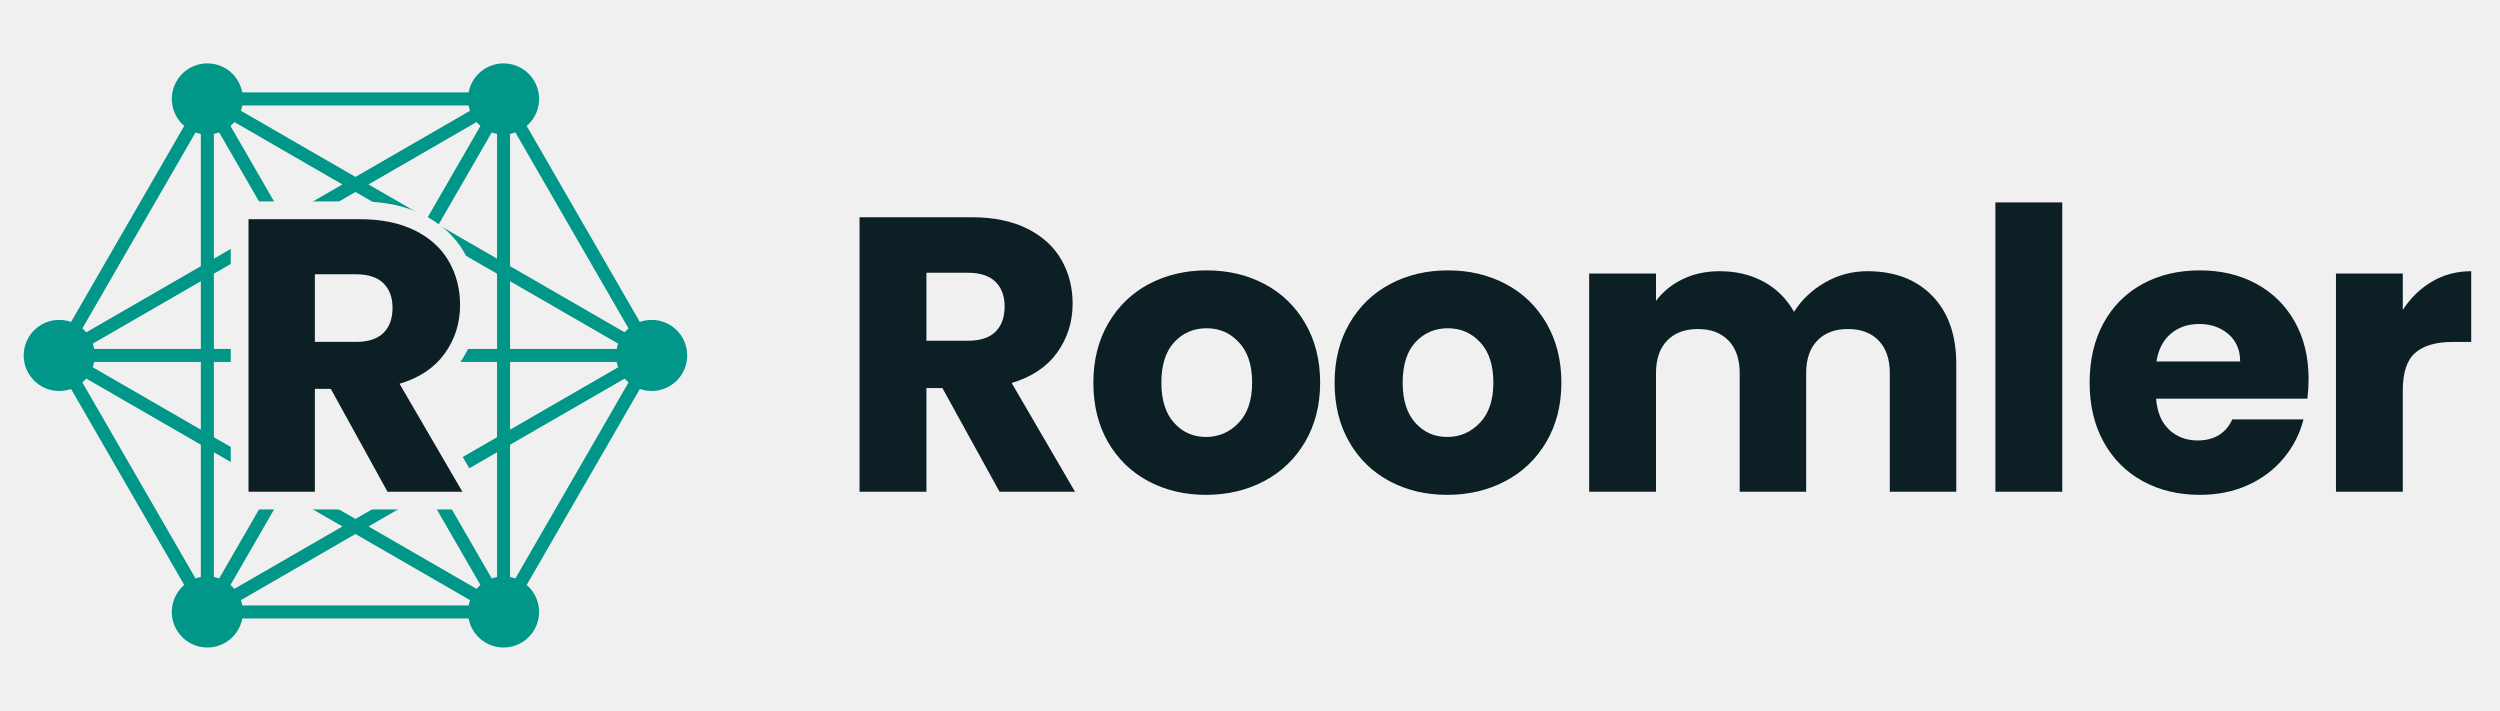
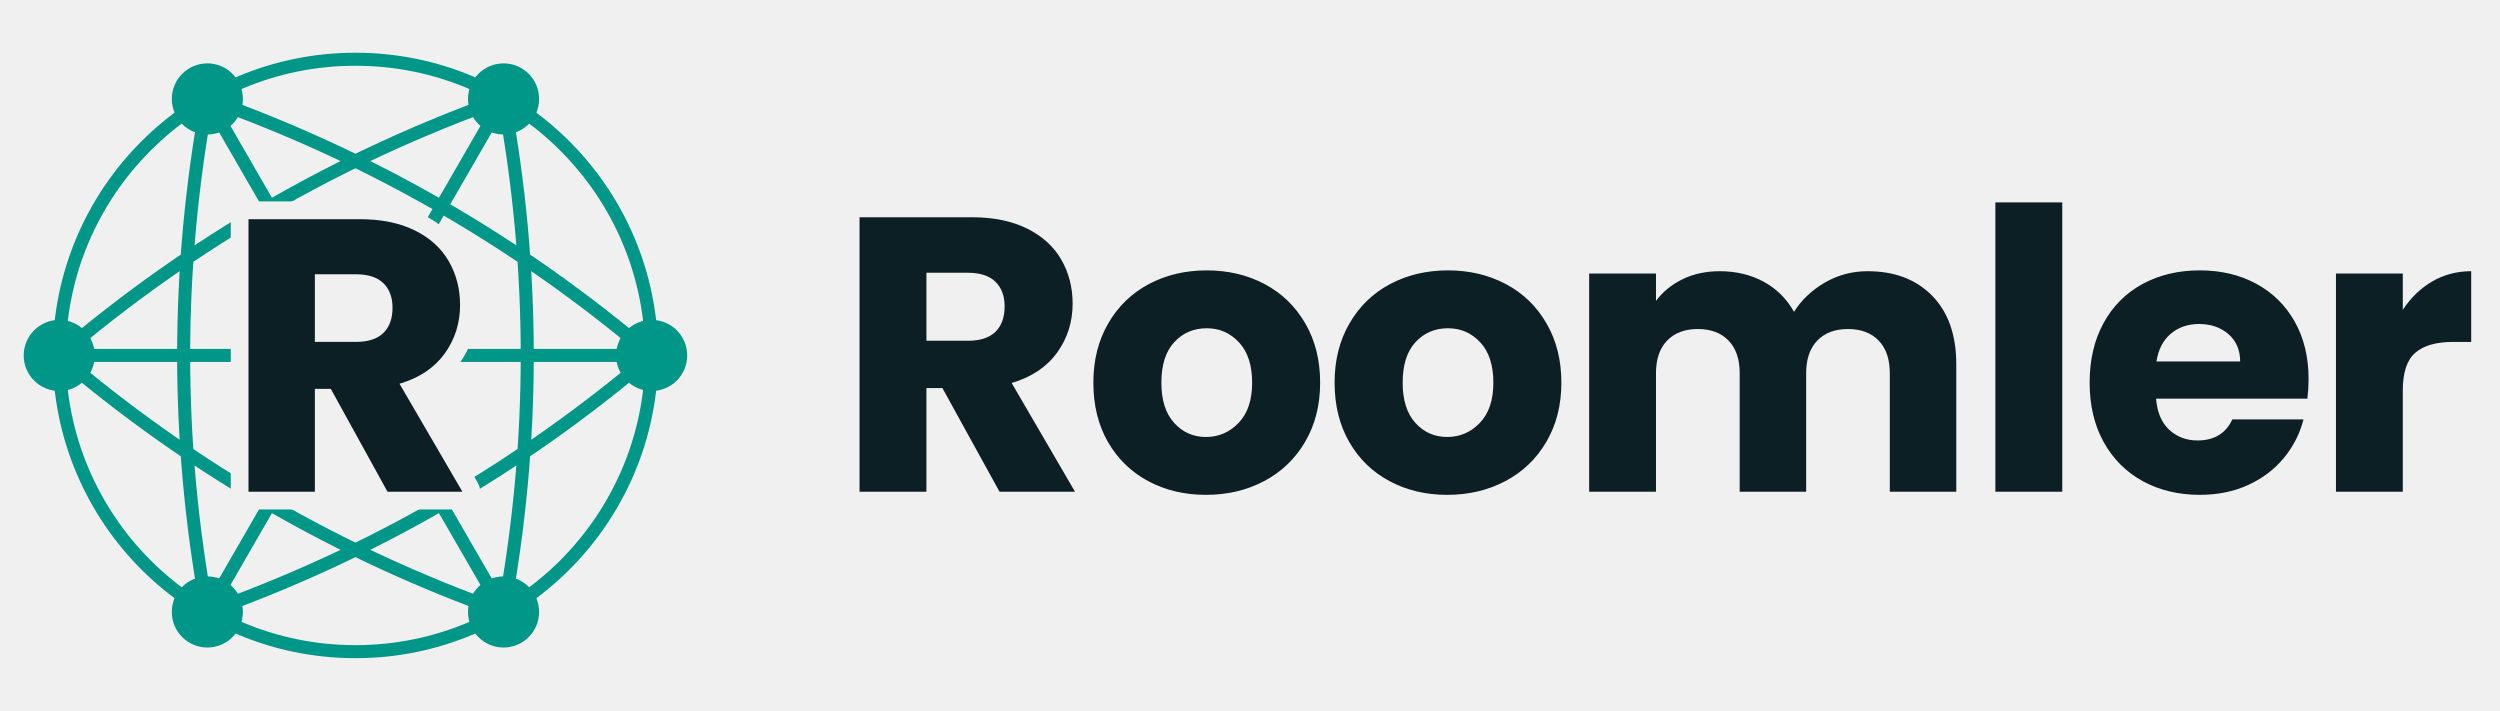
<svg xmlns="http://www.w3.org/2000/svg" width="422" height="120" viewBox="0 0 422 120" role="img" aria-label="Roomler">
  <defs>
    <mask id="roomler-r-clear" maskUnits="userSpaceOnUse" x="0" y="0" width="120" height="120">
      <rect width="120" height="120" fill="#fff" />
      <path d="M65.41 83 55.84 65.64H53.15V83H41.95V37H60.75Q66.19 37 70.03 38.9Q73.86 40.8 75.76 44.11Q77.66 47.42 77.66 51.48Q77.66 56.07 75.07 59.67Q72.48 63.28 67.44 64.78L78.05 83ZM53.15 65.64H55.84L65.41 83H53.15Z" fill="#000" stroke="#000" stroke-width="6" stroke-linejoin="round" />
    </mask>
  </defs>
-   <path d="M110 60L85 16.7H35L10 60L35 103.3H85ZM110 60L35 16.7V103.3ZM85 16.7L10 60L85 103.3ZM110 60H10M85 16.7L35 103.3M35 16.7L85 103.3" fill="none" stroke="#009688" stroke-width="2.2" stroke-linejoin="round" mask="url(#roomler-r-clear)" />
+   <path d="M110 60A50 50 0 1 0 10 60A50 50 0 1 0 110 60ZM110 60Q76.5 31.42 35 16.7M35 16.7Q27 60 35 103.3M35 103.3Q76.5 88.58 110 60M85 16.7Q43.5 31.42 10 60M10 60Q43.5 88.58 85 103.3M85 103.3Q93 60 85 16.7M110 60L10 60M85 16.7L35 103.3M35 16.7L85 103.3" fill="none" stroke="#009688" stroke-width="2.2" stroke-linecap="round" stroke-linejoin="round" mask="url(#roomler-r-clear)" />
  <g fill="#009688">
    <circle cx="110" cy="60" r="6" />
    <circle cx="85" cy="16.7" r="6" />
    <circle cx="35" cy="16.7" r="6" />
    <circle cx="10" cy="60" r="6" />
    <circle cx="35" cy="103.3" r="6" />
    <circle cx="85" cy="103.3" r="6" />
  </g>
  <path d="M65.41 83 55.84 65.64H53.15V83H41.95V37H60.75Q66.19 37 70.03 38.9Q73.86 40.8 75.76 44.11Q77.66 47.42 77.66 51.48Q77.66 56.07 75.07 59.67Q72.48 63.28 67.44 64.78L78.05 83ZM53.15 57.71H60.1Q63.18 57.71 64.72 56.2Q66.26 54.69 66.26 51.94Q66.26 49.32 64.72 47.81Q63.18 46.3 60.1 46.3H53.15Z" fill="#0B1F24" />
  <path d="M168.72 83 159.08 65.51H156.38V83H145.09V36.67H164.03Q169.51 36.67 173.37 38.58Q177.23 40.5 179.15 43.83Q181.06 47.16 181.06 51.25Q181.06 55.87 178.46 59.5Q175.85 63.13 170.77 64.65L181.46 83ZM156.38 57.52H163.37Q166.48 57.52 168.03 56.01Q169.58 54.49 169.58 51.72Q169.58 49.08 168.03 47.56Q166.48 46.04 163.37 46.04H156.38ZM184.56 64.59Q184.56 58.91 187.07 54.59Q189.58 50.26 193.93 47.95Q198.29 45.64 203.7 45.64Q209.11 45.64 213.47 47.95Q217.82 50.26 220.33 54.59Q222.84 58.91 222.84 64.59Q222.84 70.26 220.3 74.59Q217.76 78.91 213.37 81.22Q208.98 83.53 203.57 83.53Q198.16 83.53 193.83 81.22Q189.51 78.91 187.03 74.62Q184.56 70.33 184.56 64.59ZM211.36 64.59Q211.36 60.16 209.14 57.79Q206.93 55.41 203.7 55.41Q200.4 55.41 198.22 57.75Q196.04 60.1 196.04 64.59Q196.04 69.01 198.19 71.38Q200.33 73.76 203.57 73.76Q206.8 73.76 209.08 71.38Q211.36 69.01 211.36 64.59ZM225.28 64.59Q225.28 58.91 227.79 54.59Q230.3 50.26 234.65 47.95Q239.01 45.64 244.42 45.64Q249.83 45.64 254.19 47.95Q258.55 50.26 261.05 54.59Q263.56 58.91 263.56 64.59Q263.56 70.26 261.02 74.59Q258.48 78.91 254.09 81.22Q249.7 83.53 244.29 83.53Q238.88 83.53 234.56 81.22Q230.23 78.91 227.76 74.62Q225.28 70.33 225.28 64.59ZM252.08 64.59Q252.08 60.16 249.87 57.79Q247.66 55.41 244.42 55.41Q241.12 55.41 238.94 57.75Q236.77 60.1 236.77 64.59Q236.77 69.01 238.91 71.38Q241.06 73.76 244.29 73.76Q247.52 73.76 249.8 71.38Q252.08 69.01 252.08 64.59ZM330.22 61.48V83H319V63Q319 59.44 317.12 57.49Q315.24 55.54 311.94 55.54Q308.64 55.54 306.76 57.49Q304.88 59.44 304.88 63V83H293.66V63Q293.66 59.44 291.78 57.49Q289.9 55.54 286.6 55.54Q283.3 55.54 281.41 57.49Q279.53 59.44 279.53 63V83H268.25V46.17H279.53V50.79Q281.25 48.48 284.02 47.13Q286.79 45.78 290.29 45.78Q294.45 45.78 297.72 47.56Q300.98 49.34 302.83 52.64Q304.75 49.6 308.05 47.69Q311.35 45.78 315.24 45.78Q322.1 45.78 326.16 49.93Q330.22 54.09 330.22 61.48ZM348.11 34.16V83H336.82V34.16ZM389.49 67.29H363.95Q364.21 70.72 366.16 72.54Q368.11 74.35 370.94 74.35Q375.17 74.35 376.82 70.79H388.83Q387.91 74.42 385.5 77.32Q383.09 80.23 379.46 81.88Q375.83 83.53 371.34 83.53Q365.93 83.53 361.7 81.22Q357.48 78.91 355.1 74.62Q352.73 70.33 352.73 64.59Q352.73 58.84 355.07 54.55Q357.41 50.26 361.64 47.95Q365.86 45.64 371.34 45.64Q376.69 45.64 380.84 47.89Q385 50.13 387.35 54.29Q389.69 58.45 389.69 63.99Q389.69 65.58 389.49 67.29ZM378.14 61.02Q378.14 58.12 376.16 56.4Q374.18 54.69 371.21 54.69Q368.37 54.69 366.42 56.34Q364.48 57.99 364.01 61.02ZM417.14 45.78V57.72H414.04Q409.82 57.72 407.71 59.54Q405.59 61.35 405.59 65.91V83H394.31V46.17H405.59V52.31Q407.57 49.27 410.54 47.52Q413.51 45.78 417.14 45.78Z" fill="#0B1F24" />
</svg>
